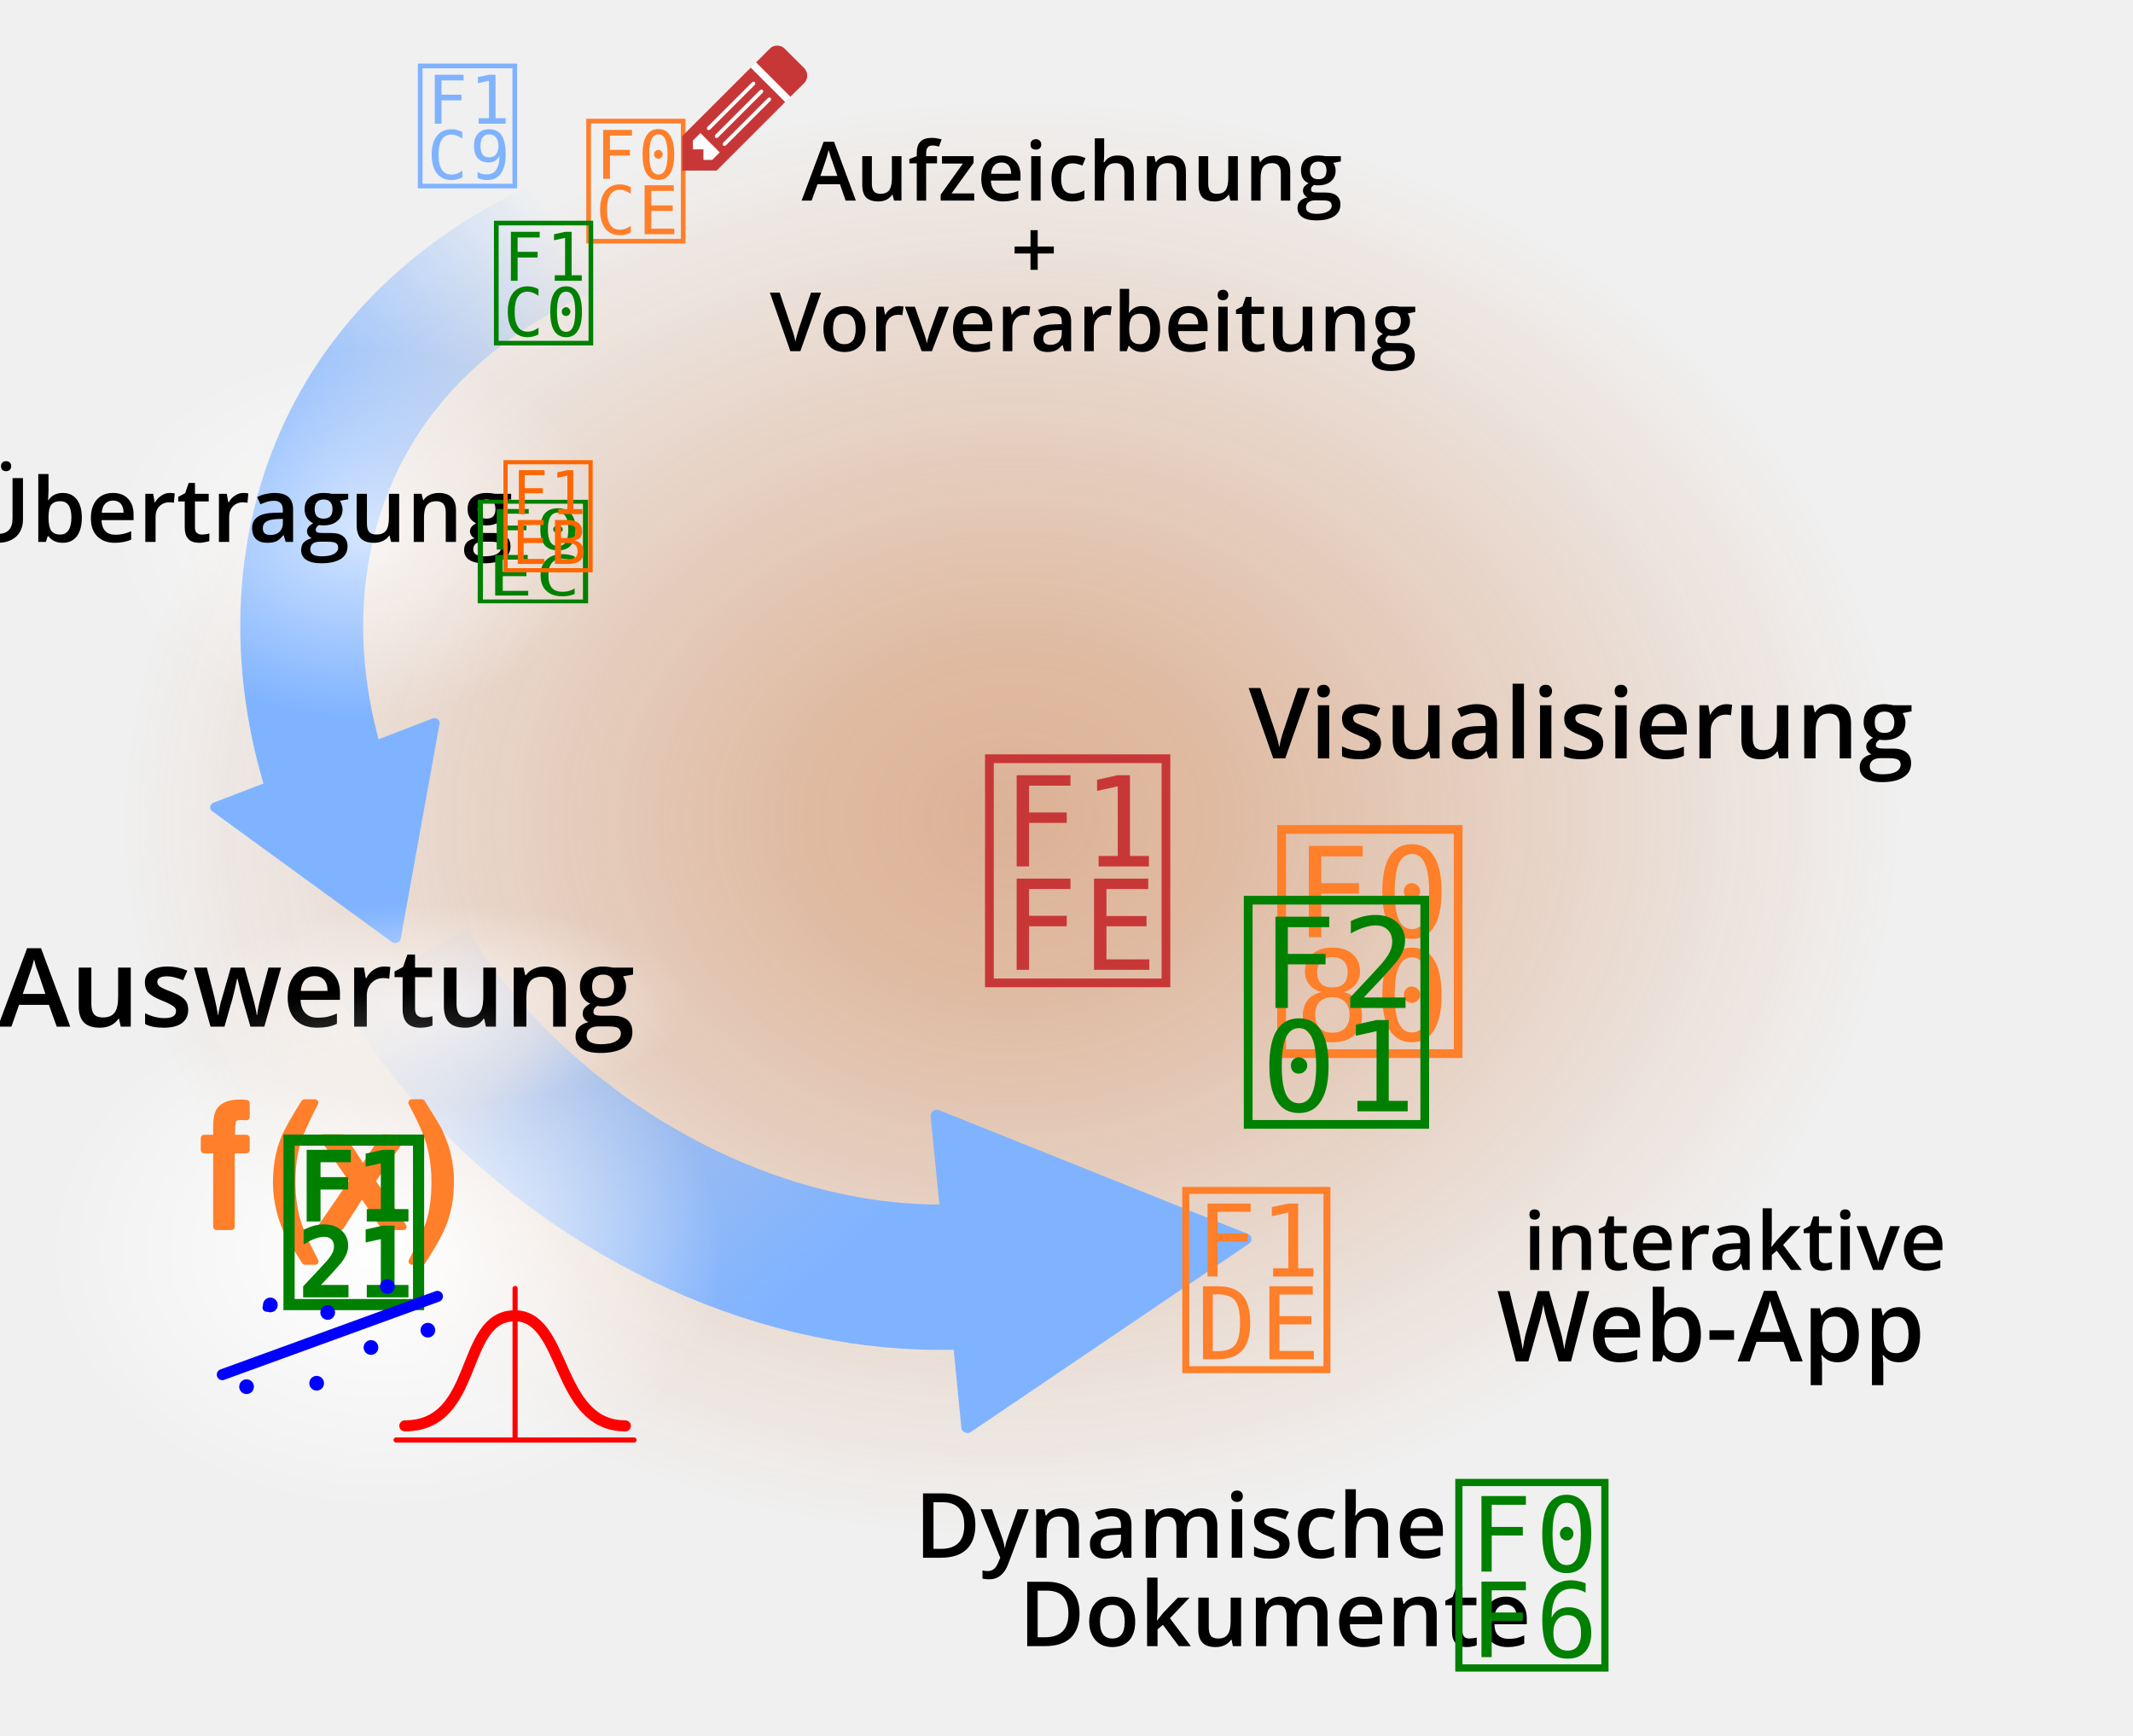
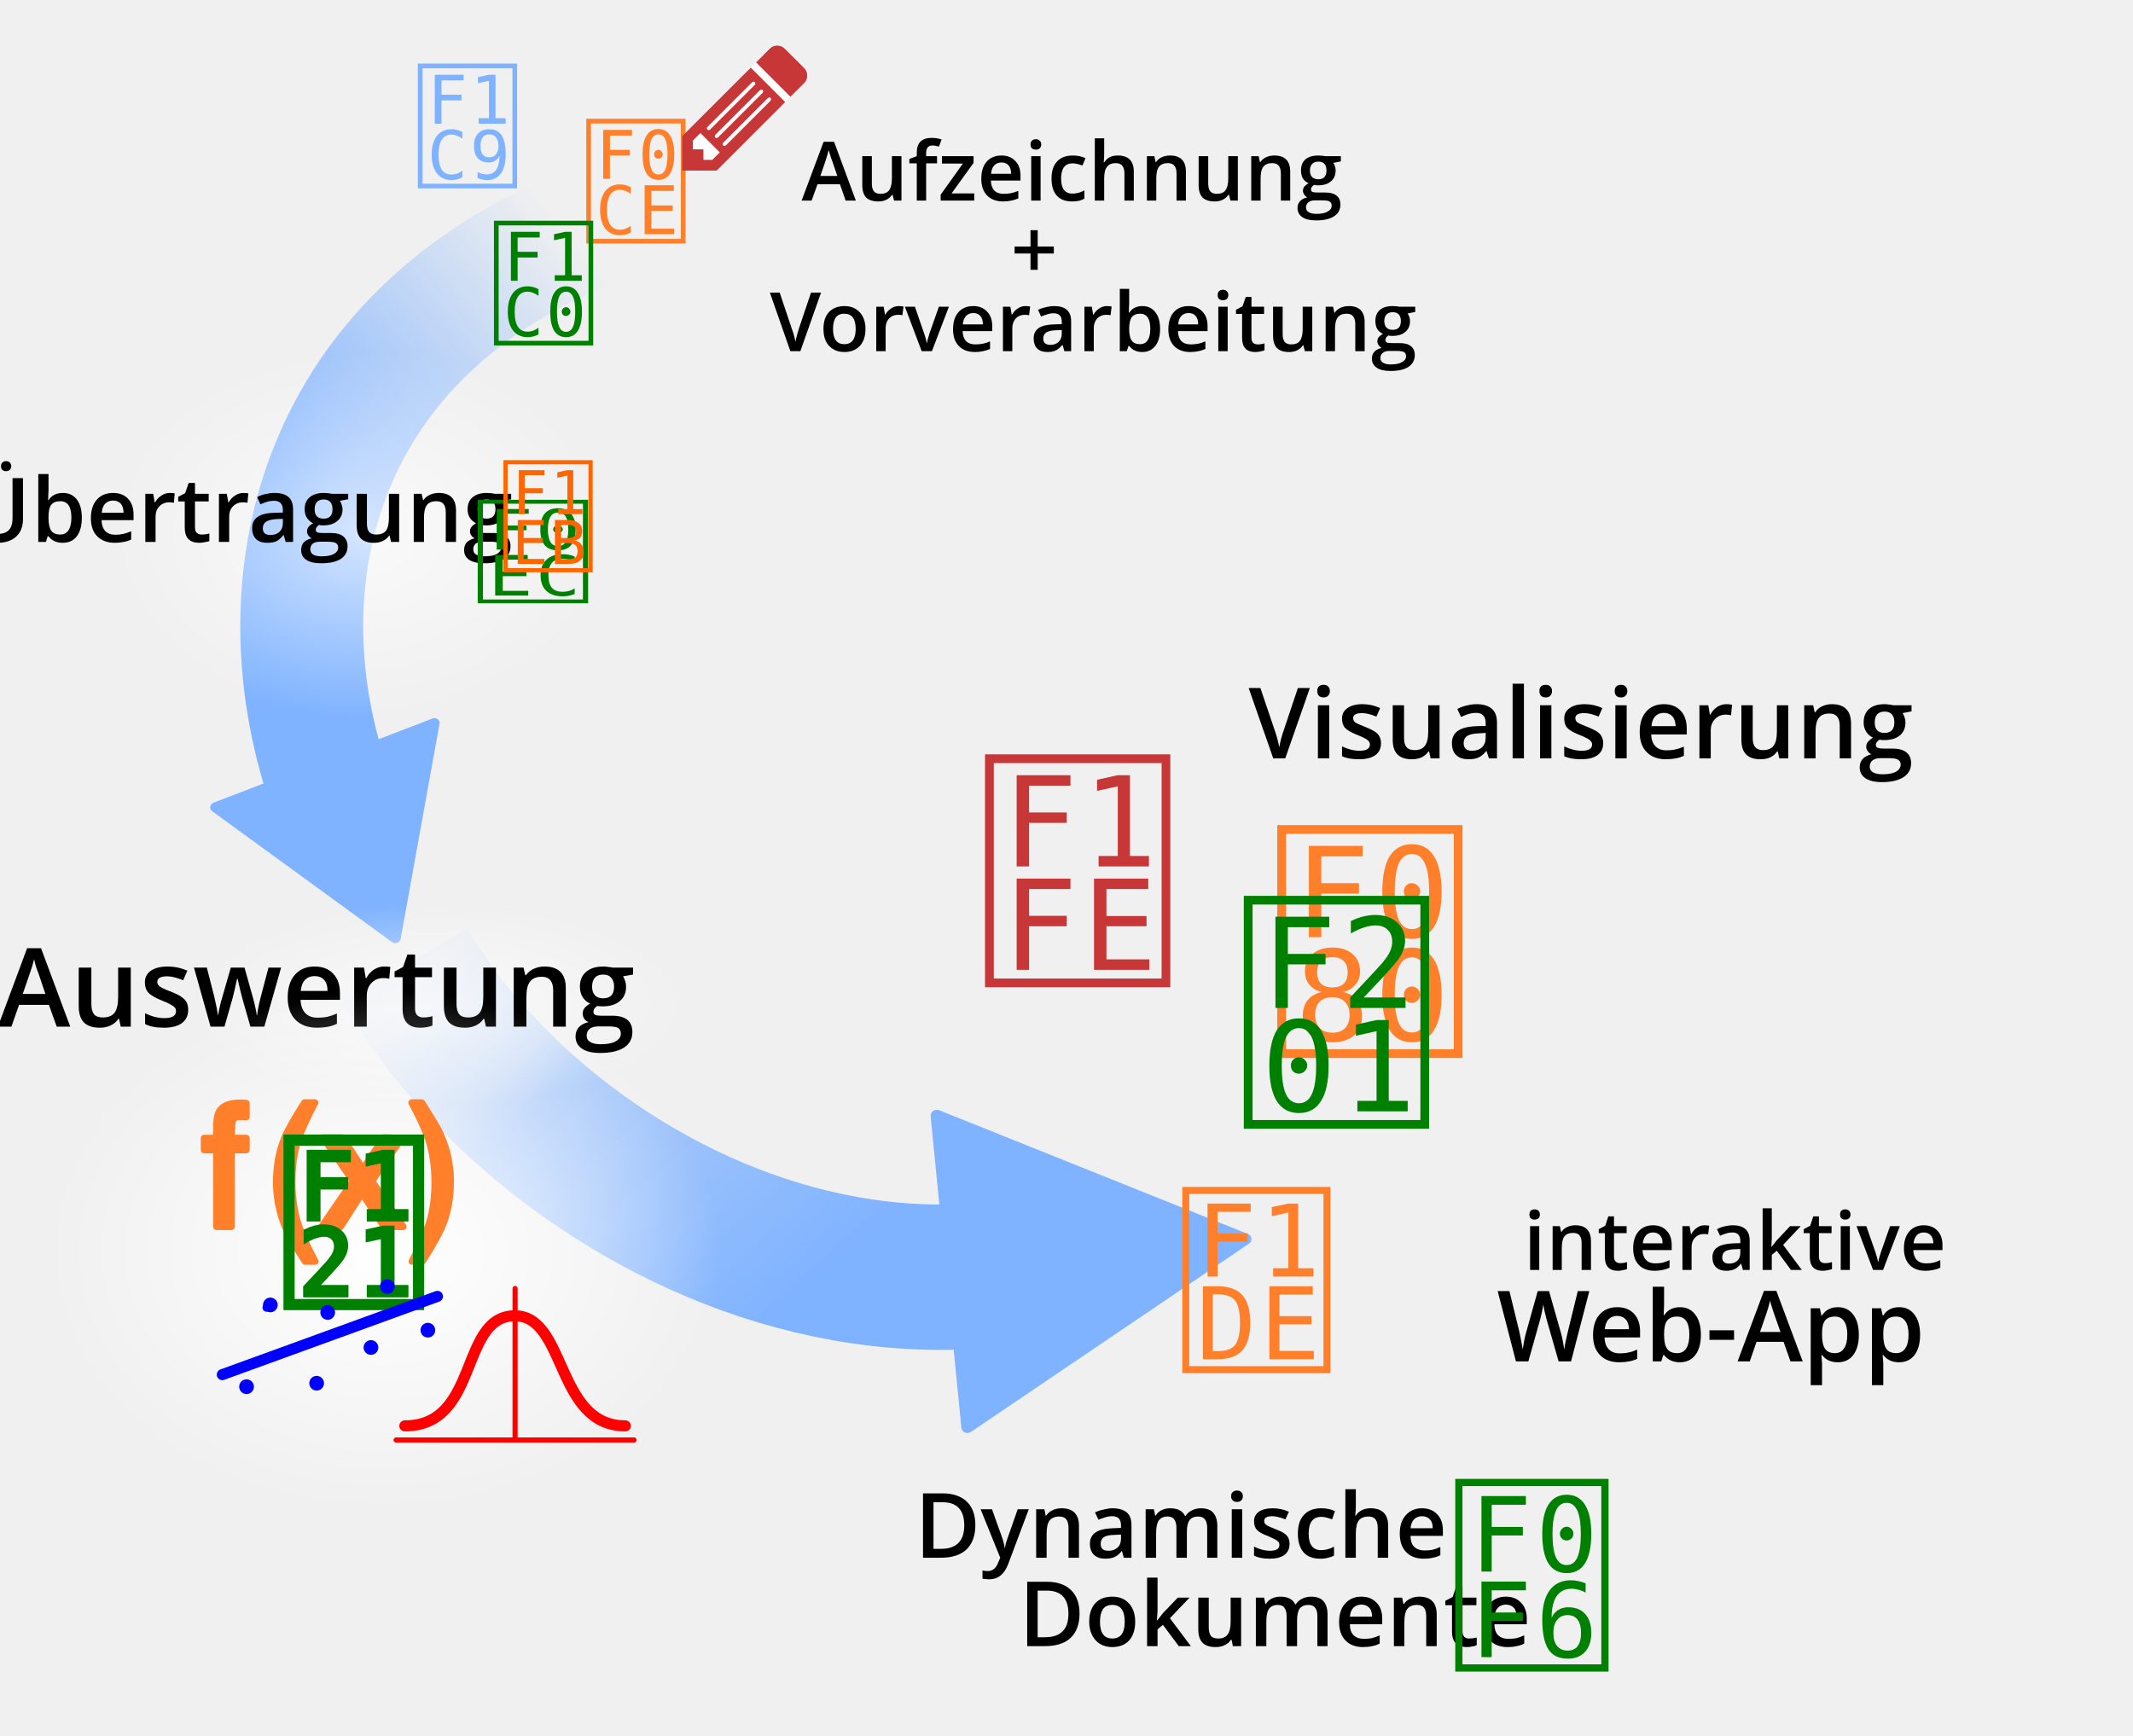
<svg xmlns="http://www.w3.org/2000/svg" xmlns:xlink="http://www.w3.org/1999/xlink" width="466.245" height="379.401" viewBox="0 0 123.361 100.383" id="svg2" version="1.1">
  <defs id="defs4">
    <linearGradient id="linearGradient33250">
      <stop id="stop33252" offset="0" style="stop-color:#80b3ff;stop-opacity:1;" />
      <stop style="stop-color:#80b3ff;stop-opacity:0.599" offset="0.641" id="stop33254" />
      <stop id="stop33256" offset="0.743" style="stop-color:#80b3ff;stop-opacity:0.38;" />
      <stop id="stop33258" offset="1" style="stop-color:#80b3ff;stop-opacity:0.063" />
    </linearGradient>
    <linearGradient id="linearGradient33232">
      <stop style="stop-color:#80b3ff;stop-opacity:1;" offset="0" id="stop33234" />
      <stop id="stop33242" offset="0.745" style="stop-color:#80b3ff;stop-opacity:0.599" />
      <stop style="stop-color:#80b3ff;stop-opacity:0.38;" offset="0.849" id="stop33246" />
      <stop style="stop-color:#80b3ff;stop-opacity:0.063" offset="1" id="stop33236" />
    </linearGradient>
    <linearGradient id="linearGradient33224">
      <stop style="stop-color:#80b3ff;stop-opacity:1;" offset="0" id="stop33226" />
      <stop style="stop-color:#80b3ff;stop-opacity:0;" offset="1" id="stop33228" />
-     </linearGradient>
-     <linearGradient id="linearGradient9817">
-       <stop id="stop9819" offset="0" style="stop-color:#c87137;stop-opacity:1;" />
-       <stop style="stop-color:#c87137;stop-opacity:0.878;" offset="0.228" id="stop9821" />
-       <stop id="stop9823" offset="1" style="stop-color:#c87137;stop-opacity:0;" />
    </linearGradient>
    <linearGradient id="linearGradient9763">
      <stop id="stop9765" offset="0" style="stop-color:#ffffff;stop-opacity:0.652" />
      <stop id="stop9767" offset="1" style="stop-color:#ffffff;stop-opacity:0;" />
    </linearGradient>
    <linearGradient id="linearGradient9654">
      <stop style="stop-color:#ffffff;stop-opacity:1;" offset="0" id="stop9656" />
      <stop style="stop-color:#ffffff;stop-opacity:0;" offset="1" id="stop9658" />
    </linearGradient>
    <marker orient="auto" refY="0" refX="0" id="Arrow1Send" style="overflow:visible">
      <path id="path9258" d="M 0,0 5,-5 -12.5,0 5,5 0,0 Z" style="fill:#000000;fill-opacity:1;fill-rule:evenodd;stroke:#000000;stroke-width:1pt;stroke-opacity:1" transform="matrix(-0.2,0,0,-0.2,-1.2,0)" />
    </marker>
    <marker orient="auto" refY="0" refX="0" id="Arrow1Mstart" style="overflow:visible">
      <path id="path9249" d="M 0,0 5,-5 -12.5,0 5,5 0,0 Z" style="fill:#000000;fill-opacity:1;fill-rule:evenodd;stroke:#000000;stroke-width:1pt;stroke-opacity:1" transform="matrix(0.4,0,0,0.4,4,0)" />
    </marker>
    <radialGradient xlink:href="#linearGradient9763" id="radialGradient9664" gradientUnits="userSpaceOnUse" gradientTransform="matrix(0.8063616,0,0,0.5927027,51.92024,63.2413)" cx="25.365" cy="298.676" fx="25.365" fy="298.676" r="22.264" />
    <radialGradient xlink:href="#linearGradient9654" id="radialGradient9660" cx="25.365" cy="298.676" fx="25.365" fy="298.676" r="22.264" gradientTransform="matrix(1.482714,0,0,1.145385,-12.97747,-64.06044)" gradientUnits="userSpaceOnUse" />
    <radialGradient xlink:href="#linearGradient22591" id="radialGradient22597" cx="94.683" cy="262.226" fx="94.683" fy="262.226" r="71.249" gradientTransform="matrix(0.8717893,-0.01301549,0.00988976,0.8486317,-35.83702,14.8523)" gradientUnits="userSpaceOnUse" />
    <linearGradient id="linearGradient22591">
      <stop style="stop-color:#c87137;stop-opacity:1;" offset="0" id="stop22593" />
      <stop id="stop9813" offset="0.12" style="stop-color:#c87137;stop-opacity:0.878;" />
      <stop style="stop-color:#c87137;stop-opacity:0;" offset="1" id="stop22595" />
    </linearGradient>
-     <radialGradient xlink:href="#linearGradient9817" id="radialGradient9815" gradientUnits="userSpaceOnUse" gradientTransform="matrix(0.722681,-0.00789565,0.00555704,0.5833071,-13.78928,-91.90184)" cx="94.683" cy="262.226" fx="94.683" fy="262.226" r="71.249" />
    <radialGradient xlink:href="#linearGradient9763" id="radialGradient9664-0" gradientUnits="userSpaceOnUse" gradientTransform="matrix(0.8063616,0,0,0.3236572,-2.18135,162.9812)" cx="25.365" cy="298.676" fx="25.365" fy="298.676" r="22.264" />
    <linearGradient xlink:href="#linearGradient33224" id="linearGradient33230" x1="22.698" y1="41.086" x2="39.617" y2="27.052" gradientUnits="userSpaceOnUse" />
    <linearGradient xlink:href="#linearGradient33232" id="linearGradient33238" x1="48.961" y1="90.474" x2="30.428" y2="69.677" gradientUnits="userSpaceOnUse" />
    <radialGradient xlink:href="#linearGradient9763" id="radialGradient33240" gradientUnits="userSpaceOnUse" gradientTransform="matrix(0.8063616,0,0,0.5927027,51.2638,59.95909)" cx="25.365" cy="298.676" fx="25.365" fy="298.676" r="22.264" />
    <linearGradient xlink:href="#linearGradient33250" id="linearGradient33248" gradientUnits="userSpaceOnUse" x1="48.961" y1="90.474" x2="30.428" y2="69.677" />
  </defs>
-   <g id="layer3" transform="translate(2.399744,-12.96237)" style="display:inline">
-     <ellipse style="opacity:0.486;fill:url(#radialGradient9815);fill-opacity:1;stroke:none;stroke-width:2.254;stroke-linecap:butt;stroke-linejoin:miter;stroke-miterlimit:4;stroke-dasharray:none;stroke-dashoffset:0;stroke-opacity:1" id="path22589" cx="56.094" cy="60.309" rx="54.004" ry="43.621" />
-   </g>
+   <g id="layer3" transform="translate(2.399744,-12.96237)" style="display:inline" />
  <g id="layer4" transform="translate(-6.167529,-12.96237)">
    <g id="g9640" transform="matrix(0.8769092,0,0,0.8061127,14.28602,-151.0553)" />
    <path style="fill:none;fill-rule:evenodd;stroke:url(#linearGradient33230);stroke-width:7.108;stroke-linecap:square;stroke-linejoin:miter;stroke-miterlimit:4;stroke-dasharray:none;stroke-opacity:1" d="M 40.824,25.844 C 25.001,31.911 21.413,45.54 24.768,57.124" id="path9809" />
    <path style="fill:none;fill-rule:evenodd;stroke:url(#linearGradient33248);stroke-width:8.408;stroke-linecap:butt;stroke-linejoin:miter;stroke-miterlimit:4;stroke-dasharray:none;stroke-opacity:1" d="m 29.566,68.815 c 1.683,2.836 3.936,5.564 6.61,8.003 7.434,6.781 18.119,11.319 28.823,9.69" id="path9238" />
    <path transform="matrix(0.7072984,-0.07768365,0.06428743,0.651416,1.460821,-105.8675)" d="m 57.048,288.272 11.989,6.922 11.989,6.922 -11.989,6.922 -11.989,6.922 0,-13.843 z" id="path9600" style="opacity:1;fill:#80b3ff;fill-opacity:1;stroke:#80b3ff;stroke-width:1;stroke-linecap:round;stroke-linejoin:round;stroke-miterlimit:4;stroke-dasharray:none;stroke-dashoffset:0;stroke-opacity:1" />
    <g transform="matrix(0.3843314,0.5931286,-0.6547034,0.3823591,198.1874,-100.1293)" id="g9644">
      <path style="opacity:1;fill:#80b3ff;fill-opacity:1;stroke:#80b3ff;stroke-width:1.265;stroke-linecap:round;stroke-linejoin:round;stroke-miterlimit:4;stroke-dasharray:none;stroke-dashoffset:0;stroke-opacity:1" id="path9648" d="m 57.048,288.272 11.989,6.922 11.989,6.922 -11.989,6.922 -11.989,6.922 0,-13.843 z" transform="matrix(0.6319394,0.1111188,-0.1114857,0.6324368,66.3466,107.5232)" />
    </g>
  </g>
  <g id="layer1" transform="translate(1.04949,-201.7179)" style="display:inline">
    <g id="g9206" transform="matrix(0.8061127,0,0,0.8061127,4.479056,30.63664)">
      <text id="text8162" y="266.651" x="112.984" style="font-style:normal;font-variant:normal;font-weight:normal;font-stretch:normal;font-size:7.056px;line-height:125%;font-family:'Open Sans';-inkscape-font-specification:'Open Sans';text-align:center;letter-spacing:0px;word-spacing:0px;text-anchor:middle;fill:#000000;fill-opacity:1;stroke:none;stroke-width:0.265px;stroke-linecap:butt;stroke-linejoin:miter;stroke-opacity:1" xml:space="preserve">
        <tspan style="font-style:normal;font-variant:normal;font-weight:600;font-stretch:normal;font-family:'Open Sans';-inkscape-font-specification:'Open Sans Semi-Bold';stroke-width:0.265px" y="266.651" x="112.984" id="tspan8164">Visualisierung</tspan>
      </text>
      <text id="text8166" y="281.819" x="88.437" style="font-style:normal;font-variant:normal;font-weight:normal;font-stretch:normal;font-size:19.756px;line-height:125%;font-family:FontAwesome;-inkscape-font-specification:FontAwesome;text-align:center;letter-spacing:0px;word-spacing:0px;text-anchor:middle;fill:#c83737;fill-opacity:1;stroke:none;stroke-width:0.265px;stroke-linecap:butt;stroke-linejoin:miter;stroke-opacity:1" xml:space="preserve">
        <tspan style="font-size:19.756px;fill:#c83737;stroke-width:0.265px" y="281.819" x="88.437" id="tspan8168"></tspan>
      </text>
      <text id="text8170" y="286.896" x="97.841" style="font-style:normal;font-variant:normal;font-weight:normal;font-stretch:normal;font-size:7.056px;line-height:125%;font-family:FontAwesome;-inkscape-font-specification:FontAwesome;text-align:center;letter-spacing:0px;word-spacing:0px;text-anchor:middle;fill:#ff7f2a;fill-opacity:1;stroke:none;stroke-width:0.265px;stroke-linecap:butt;stroke-linejoin:miter;stroke-opacity:1" xml:space="preserve">
        <tspan style="font-size:19.756px;fill:#ff7f2a;stroke-width:0.265px" y="286.896" x="97.841" id="tspan8172"></tspan>
      </text>
      <text id="text8174" y="291.973" x="107.005" style="font-style:normal;font-variant:normal;font-weight:normal;font-stretch:normal;font-size:19.756px;line-height:125%;font-family:FontAwesome;-inkscape-font-specification:FontAwesome;text-align:center;letter-spacing:0px;word-spacing:0px;text-anchor:middle;fill:#008000;fill-opacity:1;stroke:none;stroke-width:0.265px;stroke-linecap:butt;stroke-linejoin:miter;stroke-opacity:1" xml:space="preserve">
        <tspan style="fill:#008000;stroke-width:0.265px" y="291.973" x="107.005" id="tspan8176"></tspan>
      </text>
      <g id="g33081" transform="translate(29.05483,2.471659)">
        <text id="text10597" y="307.289" x="72.702" style="font-style:normal;font-variant:normal;font-weight:normal;font-stretch:normal;font-size:15.795px;line-height:125%;font-family:FontAwesome;-inkscape-font-specification:FontAwesome;text-align:center;letter-spacing:0px;word-spacing:0px;text-anchor:middle;fill:#ff7f2a;fill-opacity:1;stroke:none;stroke-width:0.212px;stroke-linecap:butt;stroke-linejoin:miter;stroke-opacity:1" xml:space="preserve">
          <tspan style="fill:#ff7f2a;stroke-width:0.212px" y="307.289" x="72.702" id="tspan10599"></tspan>
        </text>
        <g id="g33168" transform="translate(1.969327)">
          <g id="g9730" transform="translate(19.24199,13.91566)">
            <text id="text9714" y="293.533" x="77.553" style="font-style:normal;font-variant:normal;font-weight:normal;font-stretch:normal;font-size:7.056px;line-height:125%;font-family:'Open Sans';-inkscape-font-specification:'Open Sans';text-align:center;letter-spacing:0px;word-spacing:0px;text-anchor:middle;fill:#000000;fill-opacity:1;stroke:none;stroke-width:0.265px;stroke-linecap:butt;stroke-linejoin:miter;stroke-opacity:1" xml:space="preserve">
              <tspan dy="0 0 0" id="tspan9718" style="font-style:normal;font-variant:normal;font-weight:600;font-stretch:normal;font-family:'Open Sans';-inkscape-font-specification:'Open Sans Semi-Bold';stroke-width:0.265px" y="293.533" x="77.553">Web-App</tspan>
            </text>
          </g>
          <g transform="translate(19.24199,4.725464)" id="g33153">
            <text xml:space="preserve" style="font-style:normal;font-variant:normal;font-weight:normal;font-stretch:normal;font-size:5.805px;line-height:125%;font-family:'Open Sans';-inkscape-font-specification:'Open Sans';text-align:center;letter-spacing:0px;word-spacing:0px;text-anchor:middle;fill:#000000;fill-opacity:1;stroke:none;stroke-width:0.265px;stroke-linecap:butt;stroke-linejoin:miter;stroke-opacity:1" x="77.144" y="296.156" id="text33155">
              <tspan x="77.144" y="296.156" style="font-style:normal;font-variant:normal;font-weight:600;font-stretch:normal;font-family:'Open Sans';-inkscape-font-specification:'Open Sans Semi-Bold';stroke-width:0.265px" id="tspan33157">interaktive</tspan>
            </text>
          </g>
        </g>
      </g>
      <g id="g33159" transform="translate(-3.282212,4.595098)">
        <g id="g33116" style="display:inline;stroke-width:0.852" transform="matrix(1.456165,0,0,1.456165,-44.63197,-115.8682)">
          <text id="text8162-8" y="298.922" x="92.718" style="font-style:normal;font-variant:normal;font-weight:normal;font-stretch:normal;font-size:4.439px;line-height:125%;font-family:'Open Sans';-inkscape-font-specification:'Open Sans';text-align:center;letter-spacing:0px;word-spacing:0px;text-anchor:middle;display:inline;fill:#000000;fill-opacity:1;stroke:none;stroke-width:0.182px;stroke-linecap:butt;stroke-linejoin:miter;stroke-opacity:1" xml:space="preserve">
            <tspan style="font-style:normal;font-variant:normal;font-weight:600;font-stretch:normal;font-family:'Open Sans';-inkscape-font-specification:'Open Sans Semi-Bold';stroke-width:0.182px" y="298.922" x="93.295" id="tspan8164-1">Dynamische </tspan>
          </text>
          <text xml:space="preserve" style="font-style:normal;font-variant:normal;font-weight:normal;font-stretch:normal;font-size:4.439px;line-height:125%;font-family:'Open Sans';-inkscape-font-specification:'Open Sans';text-align:center;letter-spacing:0px;word-spacing:0px;text-anchor:middle;display:inline;fill:#000000;fill-opacity:1;stroke:none;stroke-width:0.182px;stroke-linecap:butt;stroke-linejoin:miter;stroke-opacity:1" x="97.352" y="303.275" id="text33112">
            <tspan id="tspan33114" x="97.352" y="303.275" style="font-style:normal;font-variant:normal;font-weight:600;font-stretch:normal;font-family:'Open Sans';-inkscape-font-specification:'Open Sans Semi-Bold';stroke-width:0.182px">Dokumente</tspan>
          </text>
        </g>
        <text id="text33149" y="326.545" x="125.453" style="font-style:normal;font-variant:normal;font-weight:normal;font-stretch:normal;font-size:16.345px;line-height:125%;font-family:FontAwesome;-inkscape-font-specification:FontAwesome;text-align:center;letter-spacing:0px;word-spacing:0px;text-anchor:middle;fill:#008000;fill-opacity:1;stroke:none;stroke-width:0.328px;stroke-linecap:butt;stroke-linejoin:miter;stroke-opacity:1" xml:space="preserve">
          <tspan style="fill:#008000;stroke-width:0.328px" y="326.545" x="125.453" id="tspan33151"></tspan>
        </text>
      </g>
    </g>
    <g id="g9216" transform="matrix(0.8061127,0,0,0.8061127,9.571224,50.4973)">
      <ellipse ry="7.206" rx="17.952" cy="259.65" cx="18.272" id="ellipse9662-9" style="display:inline;opacity:1;fill:url(#radialGradient9664-0);fill-opacity:1;stroke:none;stroke-width:0.796;stroke-linecap:round;stroke-linejoin:round;stroke-miterlimit:4;stroke-dasharray:none;stroke-dashoffset:0;stroke-opacity:1" />
      <text id="text8158" y="261.258" x="16.666" style="font-style:normal;font-variant:normal;font-weight:normal;font-stretch:normal;font-size:7.847px;line-height:125%;font-family:'Open Sans';-inkscape-font-specification:'Open Sans';text-align:center;letter-spacing:0px;word-spacing:0px;text-anchor:middle;fill:#000000;fill-opacity:1;stroke:none;stroke-width:0.294px;stroke-linecap:butt;stroke-linejoin:miter;stroke-opacity:1" xml:space="preserve">
        <tspan style="font-style:normal;font-variant:normal;font-weight:600;font-stretch:normal;font-family:'Open Sans';-inkscape-font-specification:'Open Sans Semi-Bold';stroke-width:0.294px" y="261.258" x="16.666" id="tspan8160">Auswertung</tspan>
      </text>
      <g transform="matrix(0.7336713,0,0,0.7336713,-3.74537,73.3574)" id="g8793">
        <ellipse style="opacity:1;fill:url(#radialGradient9660);fill-opacity:1;stroke:none;stroke-width:1.422;stroke-linecap:round;stroke-linejoin:round;stroke-miterlimit:4;stroke-dasharray:none;stroke-dashoffset:0;stroke-opacity:1" id="path9652" cx="24.631" cy="278.038" rx="33.01" ry="25.5" />
        <g style="font-style:normal;font-variant:normal;font-weight:normal;font-stretch:normal;font-size:16.636px;line-height:125%;font-family:FontAwesome;-inkscape-font-specification:FontAwesome;text-align:center;letter-spacing:0.031px;word-spacing:0px;text-anchor:middle;fill:#ff7f2a;fill-opacity:1;stroke:#ff7f2a;stroke-width:0.665;stroke-linecap:round;stroke-linejoin:round;stroke-miterlimit:4;stroke-dasharray:none;stroke-opacity:1" aria-label="f(x)" id="text8182" transform="translate(-1.789473)">
          <path d="m 10.113,265.652 q 0.032,-0.91 0.317,-1.332 0.512,-0.747 1.974,-0.747 0.138,0 0.284,0.008 0.146,0.008 0.333,0.024 l 0,1.332 q -0.227,-0.016 -0.333,-0.016 -0.097,-0.008 -0.187,-0.008 -0.666,0 -0.796,0.349 -0.13,0.341 -0.13,1.755 l 1.446,0 0,1.153 -1.462,0 0,7.506 -1.446,0 0,-7.506 -1.21,0 0,-1.153 1.21,0 0,-1.365 z" style="letter-spacing:0.966px;stroke-linecap:round;stroke-linejoin:round" id="path9962" />
          <path d="m 19.729,263.548 q -1.275,2.478 -1.657,3.647 -0.577,1.779 -0.577,4.11 0,2.356 0.658,4.305 0.406,1.202 1.6,3.461 l -0.983,0 q -1.186,-1.852 -1.47,-2.364 -0.284,-0.512 -0.617,-1.389 -0.455,-1.202 -0.634,-2.567 -0.089,-0.707 -0.089,-1.348 0,-2.404 0.755,-4.281 0.479,-1.194 1.998,-3.574 l 1.015,0 z" style="letter-spacing:0.966px;stroke-linecap:round;stroke-linejoin:round" id="path9964" />
          <path d="m 20.542,266.976 1.893,0 1.998,3.062 2.023,-3.062 1.779,0.041 -2.933,4.2 3.062,4.46 -1.868,0 -2.161,-3.266 -2.096,3.266 -1.852,0 3.062,-4.46 -2.908,-4.24 z" style="letter-spacing:0.031px;fill:#ff7f2a;stroke:#ff7f2a;stroke-width:0.665;stroke-linecap:round;stroke-linejoin:round;stroke-miterlimit:4;stroke-dasharray:none" id="path9966" />
          <path d="m 29.225,279.072 q 1.292,-2.518 1.665,-3.672 0.569,-1.747 0.569,-4.094 0,-2.348 -0.658,-4.297 -0.406,-1.202 -1.6,-3.461 l 0.983,0 q 1.251,1.998 1.511,2.469 0.268,0.463 0.577,1.283 0.39,1.015 0.552,2.006 0.171,0.991 0.171,1.909 0,2.405 -0.764,4.289 -0.479,1.21 -1.99,3.566 l -1.015,0 z" style="letter-spacing:0.031px;fill:#ff7f2a;stroke:#ff7f2a;stroke-width:0.665;stroke-linecap:round;stroke-linejoin:round;stroke-miterlimit:4;stroke-dasharray:none" id="path9968" />
        </g>
        <text xml:space="preserve" style="font-style:normal;font-variant:normal;font-weight:normal;font-stretch:normal;font-size:19.756px;line-height:125%;font-family:FontAwesome;-inkscape-font-specification:FontAwesome;text-align:center;letter-spacing:0px;word-spacing:0px;text-anchor:middle;fill:#008000;fill-opacity:1;stroke:#008000;stroke-width:0.465;stroke-linecap:butt;stroke-linejoin:miter;stroke-miterlimit:4;stroke-dasharray:none;stroke-opacity:1" x="44.859" y="282.356" id="text8178">
          <tspan id="tspan8180" x="44.859" y="282.356" style="fill:#008000;stroke:#008000;stroke-width:0.465;stroke-miterlimit:4;stroke-dasharray:none"></tspan>
        </text>
        <g id="g8820" transform="translate(-1.899733,-30.09465)">
          <path id="path8809" style="fill:#ff0000;fill-rule:evenodd;stroke:#ff0000;stroke-width:0.5;stroke-linecap:round;stroke-linejoin:miter;stroke-miterlimit:4;stroke-dasharray:none;stroke-opacity:1" d="m 27.781,326.633 23.269,0 m -11.634,0 0,-14.817" />
          <path id="path8813" d="m 28.635,325.252 c 7.257,0 5.35,-10.54 10.594,-10.762 5.244,-0.223 4.088,10.762 10.967,10.762" style="fill:none;fill-rule:evenodd;stroke:#ff0000;stroke-width:1.081;stroke-linecap:round;stroke-linejoin:miter;stroke-miterlimit:4;stroke-dasharray:none;stroke-opacity:1" />
        </g>
        <g id="g8852" transform="rotate(14.61758,161.257,302.9681)">
          <path id="path8824" d="m 10.583,329.015 18.424,-12.715" style="fill:none;fill-rule:evenodd;stroke:#0000ff;stroke-width:1.081;stroke-linecap:round;stroke-linejoin:miter;stroke-miterlimit:4;stroke-dasharray:none;stroke-opacity:1" />
          <circle r="0.398" cy="321.582" cx="13.119" id="path8828" style="opacity:1;fill:#0000ff;fill-opacity:1;stroke:none;stroke-width:0.5;stroke-linecap:round;stroke-linejoin:round;stroke-miterlimit:4;stroke-dasharray:none;stroke-dashoffset:0;stroke-opacity:1" />
          <circle r="0.72" style="opacity:1;fill:#0000ff;fill-opacity:1;stroke:none;stroke-width:0.906;stroke-linecap:round;stroke-linejoin:round;stroke-miterlimit:4;stroke-dasharray:none;stroke-dashoffset:0;stroke-opacity:1" id="circle8830" cx="13.408" cy="321.233" />
          <use height="100%" width="100%" transform="translate(10.61728,-4.630445)" id="use8840" xlink:href="#circle8830" y="0" x="0" />
          <use height="100%" width="100%" transform="translate(4.911078,3.133735)" id="use8842" xlink:href="#use8840" y="0" x="0" />
          <use height="100%" width="100%" transform="translate(-15.76222,9.822155)" id="use8844" xlink:href="#use8842" y="0" x="0" />
          <use height="100%" width="100%" transform="translate(10.80437,-6.781964)" id="use8846" xlink:href="#use8844" y="0" x="0" />
          <use height="100%" width="100%" transform="translate(-4.95785,-2.245064)" id="use8848" xlink:href="#use8846" y="0" x="0" />
          <use height="100%" width="100%" transform="translate(6.314243,6.26747)" id="use8850" xlink:href="#circle8830" y="0" x="0" />
        </g>
      </g>
    </g>
    <g id="g8960" transform="matrix(0.8061127,0,0,0.8061127,-38.01999,41.52223)">
      <ellipse ry="13.196" rx="17.952" cy="236.985" cx="71.717" id="ellipse9662" style="opacity:1;fill:url(#radialGradient33240);fill-opacity:1;stroke:none;stroke-width:0.796;stroke-linecap:round;stroke-linejoin:round;stroke-miterlimit:4;stroke-dasharray:none;stroke-dashoffset:0;stroke-opacity:1" />
      <text id="text8154" y="237.612" x="68.809" style="font-style:normal;font-variant:normal;font-weight:normal;font-stretch:normal;font-size:6.405px;line-height:125%;font-family:'Open Sans';-inkscape-font-specification:'Open Sans';text-align:center;letter-spacing:0px;word-spacing:0px;text-anchor:middle;fill:#000000;fill-opacity:1;stroke:none;stroke-width:0.24px;stroke-linecap:butt;stroke-linejoin:miter;stroke-opacity:1" xml:space="preserve">
        <tspan style="font-style:normal;font-variant:normal;font-weight:600;font-stretch:normal;font-family:'Open Sans';-inkscape-font-specification:'Open Sans Semi-Bold';stroke-width:0.24px" y="237.612" x="68.809" id="tspan8156">Übertragung</tspan>
      </text>
      <g id="g9105" transform="translate(1.5875)">
        <text xml:space="preserve" style="font-style:normal;font-variant:normal;font-weight:normal;font-stretch:normal;font-size:10.167px;line-height:125%;font-family:FontAwesome;-inkscape-font-specification:FontAwesome;text-align:center;letter-spacing:0px;word-spacing:0px;text-anchor:middle;fill:#008000;fill-opacity:1;stroke:none;stroke-width:0.136px;stroke-linecap:butt;stroke-linejoin:miter;stroke-opacity:1" x="83.151" y="279.611" id="text8956" transform="scale(1.157993,0.8635629)">
          <tspan id="tspan8958" x="83.151" y="279.611" style="fill:#008000;stroke-width:0.136px"></tspan>
        </text>
        <text xml:space="preserve" style="font-style:normal;font-variant:normal;font-weight:normal;font-stretch:normal;font-size:9.517px;line-height:125%;font-family:FontAwesome;-inkscape-font-specification:FontAwesome;text-align:center;letter-spacing:0px;word-spacing:0px;text-anchor:middle;fill:#ff6600;fill-opacity:1;stroke:none;stroke-width:0.127px;stroke-linecap:butt;stroke-linejoin:miter;stroke-opacity:1" x="94.731" y="239.19" id="text8952">
          <tspan id="tspan8954" x="94.731" y="239.19" style="fill:#ff6600;stroke-width:0.127px"></tspan>
        </text>
      </g>
    </g>
    <g id="g9078" transform="matrix(0.8061127,0,0,0.8061127,17.14626,45.88396)">
      <g id="g9111" transform="translate(0.24452,4.223302)">
        <text xml:space="preserve" style="font-style:normal;font-variant:normal;font-weight:600;font-stretch:normal;font-size:5.894px;line-height:125%;font-family:'Open Sans';-inkscape-font-specification:'Open Sans Semi-Bold';text-align:center;letter-spacing:0px;word-spacing:0px;text-anchor:middle;fill:#000000;fill-opacity:1;stroke:none;stroke-width:0.221px;stroke-linecap:butt;stroke-linejoin:miter;stroke-opacity:1" x="62.514" y="203.486" id="text8146">
          <tspan id="tspan8148" x="62.514" y="203.486" style="font-style:normal;font-variant:normal;font-weight:600;font-stretch:normal;font-family:'Open Sans';-inkscape-font-specification:'Open Sans Semi-Bold';stroke-width:0.221px">Aufzeichnung</tspan>
          <tspan x="62.514" y="210.853" style="font-style:normal;font-variant:normal;font-weight:600;font-stretch:normal;font-family:'Open Sans';-inkscape-font-specification:'Open Sans Semi-Bold';stroke-width:0.221px" id="tspan8942" />
        </text>
        <text xml:space="preserve" style="font-style:normal;font-variant:normal;font-weight:600;font-stretch:normal;font-size:5.894px;line-height:125%;font-family:'Open Sans';-inkscape-font-specification:'Open Sans Semi-Bold';text-align:center;letter-spacing:0px;word-spacing:0px;text-anchor:middle;fill:#000000;fill-opacity:1;stroke:none;stroke-width:0.221px;stroke-linecap:butt;stroke-linejoin:miter;stroke-opacity:1" x="62.514" y="214.291" id="text8150">
          <tspan id="tspan8152" x="62.514" y="214.291" style="font-style:normal;font-variant:normal;font-weight:600;font-stretch:normal;font-family:'Open Sans';-inkscape-font-specification:'Open Sans Semi-Bold';stroke-width:0.221px">Vorverarbeitung</tspan>
        </text>
        <text id="text8946" y="209.11" x="59.799" style="font-style:normal;font-variant:normal;font-weight:600;font-stretch:normal;font-size:5.894px;line-height:125%;font-family:'Open Sans';-inkscape-font-specification:'Open Sans Semi-Bold';text-align:center;letter-spacing:0px;word-spacing:0px;text-anchor:middle;fill:#000000;fill-opacity:1;stroke:none;stroke-width:0.221px;stroke-linecap:butt;stroke-linejoin:miter;stroke-opacity:1" xml:space="preserve">
          <tspan style="font-style:normal;font-variant:normal;font-weight:600;font-stretch:normal;font-family:'Open Sans';-inkscape-font-specification:'Open Sans Semi-Bold';stroke-width:0.221px" y="209.11" x="59.799" id="tspan8948">+</tspan>
          <tspan id="tspan8950" style="font-style:normal;font-variant:normal;font-weight:600;font-stretch:normal;font-family:'Open Sans';-inkscape-font-specification:'Open Sans Semi-Bold';stroke-width:0.221px" y="216.477" x="59.799" />
        </text>
      </g>
      <g transform="matrix(0.7915328,0,0,0.7915328,6.203282,41.73664)" id="g9060">
        <text xml:space="preserve" style="font-style:normal;font-variant:normal;font-weight:normal;font-stretch:normal;font-size:13.369px;line-height:125%;font-family:FontAwesome;-inkscape-font-specification:FontAwesome;text-align:center;letter-spacing:0px;word-spacing:0px;text-anchor:middle;fill:#ff7f2a;fill-opacity:1;stroke:none;stroke-width:0.179px;stroke-linecap:butt;stroke-linejoin:miter;stroke-opacity:1" x="36.925" y="212.73" id="text8980">
          <tspan id="tspan8982" x="36.925" y="212.73" style="fill:#ff7f2a;stroke-width:0.179px"></tspan>
        </text>
        <text xml:space="preserve" style="font-style:normal;font-variant:normal;font-weight:normal;font-stretch:normal;font-size:13.369px;line-height:125%;font-family:FontAwesome;-inkscape-font-specification:FontAwesome;text-align:center;letter-spacing:0px;word-spacing:0px;text-anchor:middle;fill:#008000;fill-opacity:1;stroke:none;stroke-width:0.179px;stroke-linecap:butt;stroke-linejoin:miter;stroke-opacity:1" x="28.557" y="221.972" id="text8984">
          <tspan id="tspan8986" x="28.557" y="221.972" style="fill:#008000;stroke-width:0.179px"></tspan>
        </text>
        <text xml:space="preserve" style="font-style:normal;font-variant:normal;font-weight:normal;font-stretch:normal;font-size:13.369px;line-height:125%;font-family:FontAwesome;-inkscape-font-specification:FontAwesome;text-align:center;letter-spacing:0px;word-spacing:0px;text-anchor:middle;fill:#80b3ff;fill-opacity:1;stroke:none;stroke-width:0.179px;stroke-linecap:butt;stroke-linejoin:miter;stroke-opacity:1" x="21.658" y="207.728" id="text8968">
          <tspan x="21.658" y="207.728" style="fill:#80b3ff;fill-opacity:1;stroke-width:0.179px" id="tspan8972"></tspan>
        </text>
        <g style="font-style:normal;font-variant:normal;font-weight:normal;font-stretch:normal;font-size:19.756px;line-height:125%;font-family:FontAwesome;-inkscape-font-specification:FontAwesome;text-align:center;letter-spacing:0px;word-spacing:0px;text-anchor:middle;fill:#c83737;fill-opacity:1;stroke:none;stroke-width:0.265px;stroke-linecap:butt;stroke-linejoin:miter;stroke-opacity:1" aria-label="" id="text8976" transform="translate(0.8293308,-2.487992)">
          <path d="m 27.375,208.482 0.679,-0.679 -1.753,-1.753 -0.679,0.679 0,0.798 0.955,0 0,0.955 0.798,0 z m 3.902,-6.923 q 0,-0.164 -0.164,-0.164 -0.075,0 -0.127,0.052 l -4.043,4.043 q -0.052,0.052 -0.052,0.127 0,0.164 0.164,0.164 0.075,0 0.127,-0.052 l 4.043,-4.043 q 0.052,-0.052 0.052,-0.127 z m -0.403,-1.432 3.103,3.103 -6.207,6.207 -3.103,0 0,-3.103 6.207,-6.207 z m 5.095,0.716 q 0,0.395 -0.276,0.671 l -1.238,1.238 -3.103,-3.103 1.238,-1.231 q 0.269,-0.283 0.671,-0.283 0.395,0 0.679,0.283 l 1.753,1.746 q 0.276,0.291 0.276,0.679 z" style="fill:#c83737;stroke-width:0.179px" id="path8989" />
          <g id="g9033">
            <path id="path9058" d="m 35.253,201.559 q 0,0.395 -0.276,0.671 l -1.238,1.238 -3.103,-3.103 1.238,-1.231 q 0.269,-0.283 0.671,-0.283 0.395,0 0.679,0.283 l 1.753,1.746 q 0.276,0.291 0.276,0.679 z" style="fill:#ffffff;stroke-width:0.179px" />
            <path style="fill:#c83737;stroke-width:0.677px" d="m 30.874,200.127 -6.207,6.207 0,3.104 3.104,0 6.207,-6.207 -3.104,-3.103 z" id="path9056" />
            <path style="fill:#ffffff;stroke-width:0.677px" d="m 32.545,202.827 c 0.109,0 0.164,0.055 0.164,0.164 0,0.05 -0.017,0.092 -0.052,0.127 l -4.044,4.044 c -0.035,0.035 -0.077,0.052 -0.127,0.052 -0.109,0 -0.164,-0.055 -0.164,-0.164 0,-0.05 0.018,-0.092 0.052,-0.127 l 4.043,-4.043 c 0.035,-0.035 0.077,-0.052 0.127,-0.052 z" id="path9038" />
            <path style="fill:#ffffff;stroke-width:0.179px" d="m 27.375,208.482 0.679,-0.679 -1.753,-1.753 -0.679,0.679 0,0.798 0.955,0 0,0.955 0.798,0 z" id="path9042" />
            <path style="fill:#ffffff;stroke-width:0.179px" d="m 31.277,201.559 q 0,-0.164 -0.164,-0.164 -0.075,0 -0.127,0.052 l -4.043,4.043 q -0.052,0.052 -0.052,0.127 0,0.164 0.164,0.164 0.075,0 0.127,-0.052 l 4.043,-4.043 q 0.052,-0.052 0.052,-0.127 z" id="path9040" />
            <path style="fill:#c83737;stroke-width:0.179px" d="m 35.97,200.843 q 0,0.395 -0.276,0.671 l -1.238,1.238 -3.103,-3.103 1.238,-1.231 q 0.269,-0.283 0.671,-0.283 0.395,0 0.679,0.283 l 1.753,1.746 q 0.276,0.291 0.276,0.679 z" id="path9008" />
            <path id="path9044" d="m 31.993,202.275 q 0,-0.164 -0.164,-0.164 -0.075,0 -0.127,0.052 l -4.043,4.043 q -0.052,0.052 -0.052,0.127 0,0.164 0.164,0.164 0.075,0 0.127,-0.052 l 4.043,-4.043 q 0.052,-0.052 0.052,-0.127 z" style="fill:#ffffff;stroke-width:0.179px" />
          </g>
        </g>
      </g>
    </g>
  </g>
</svg>
